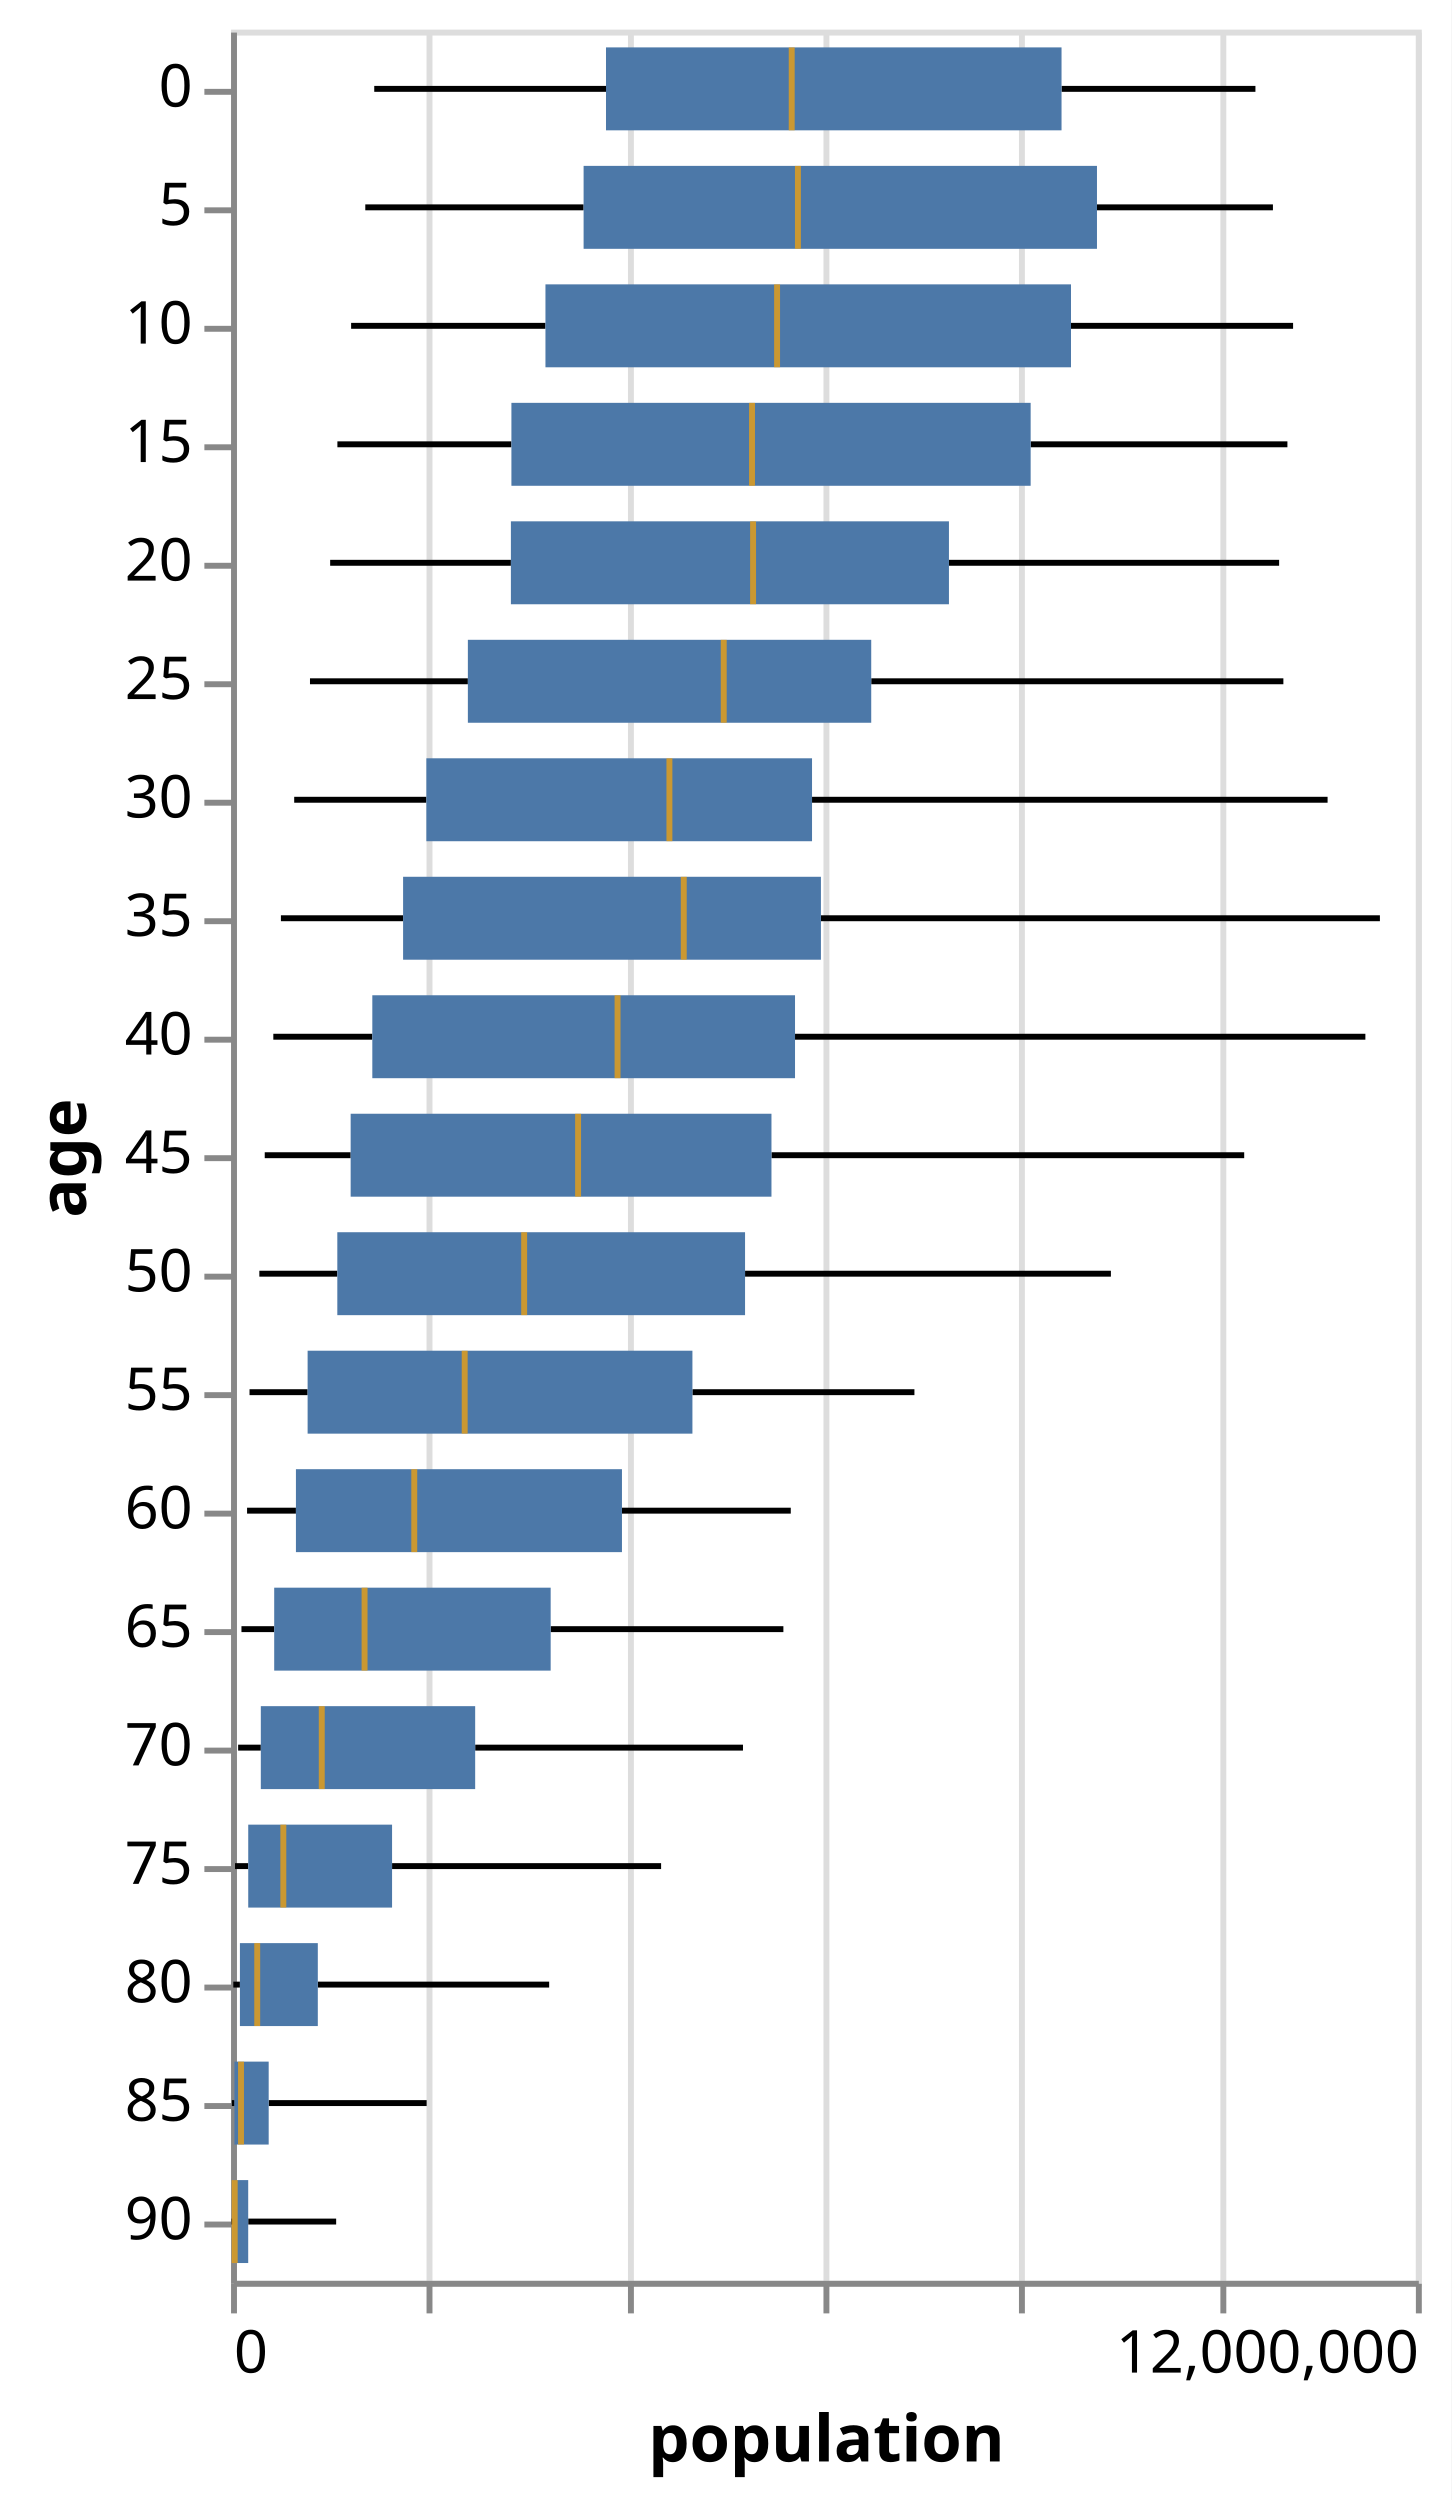
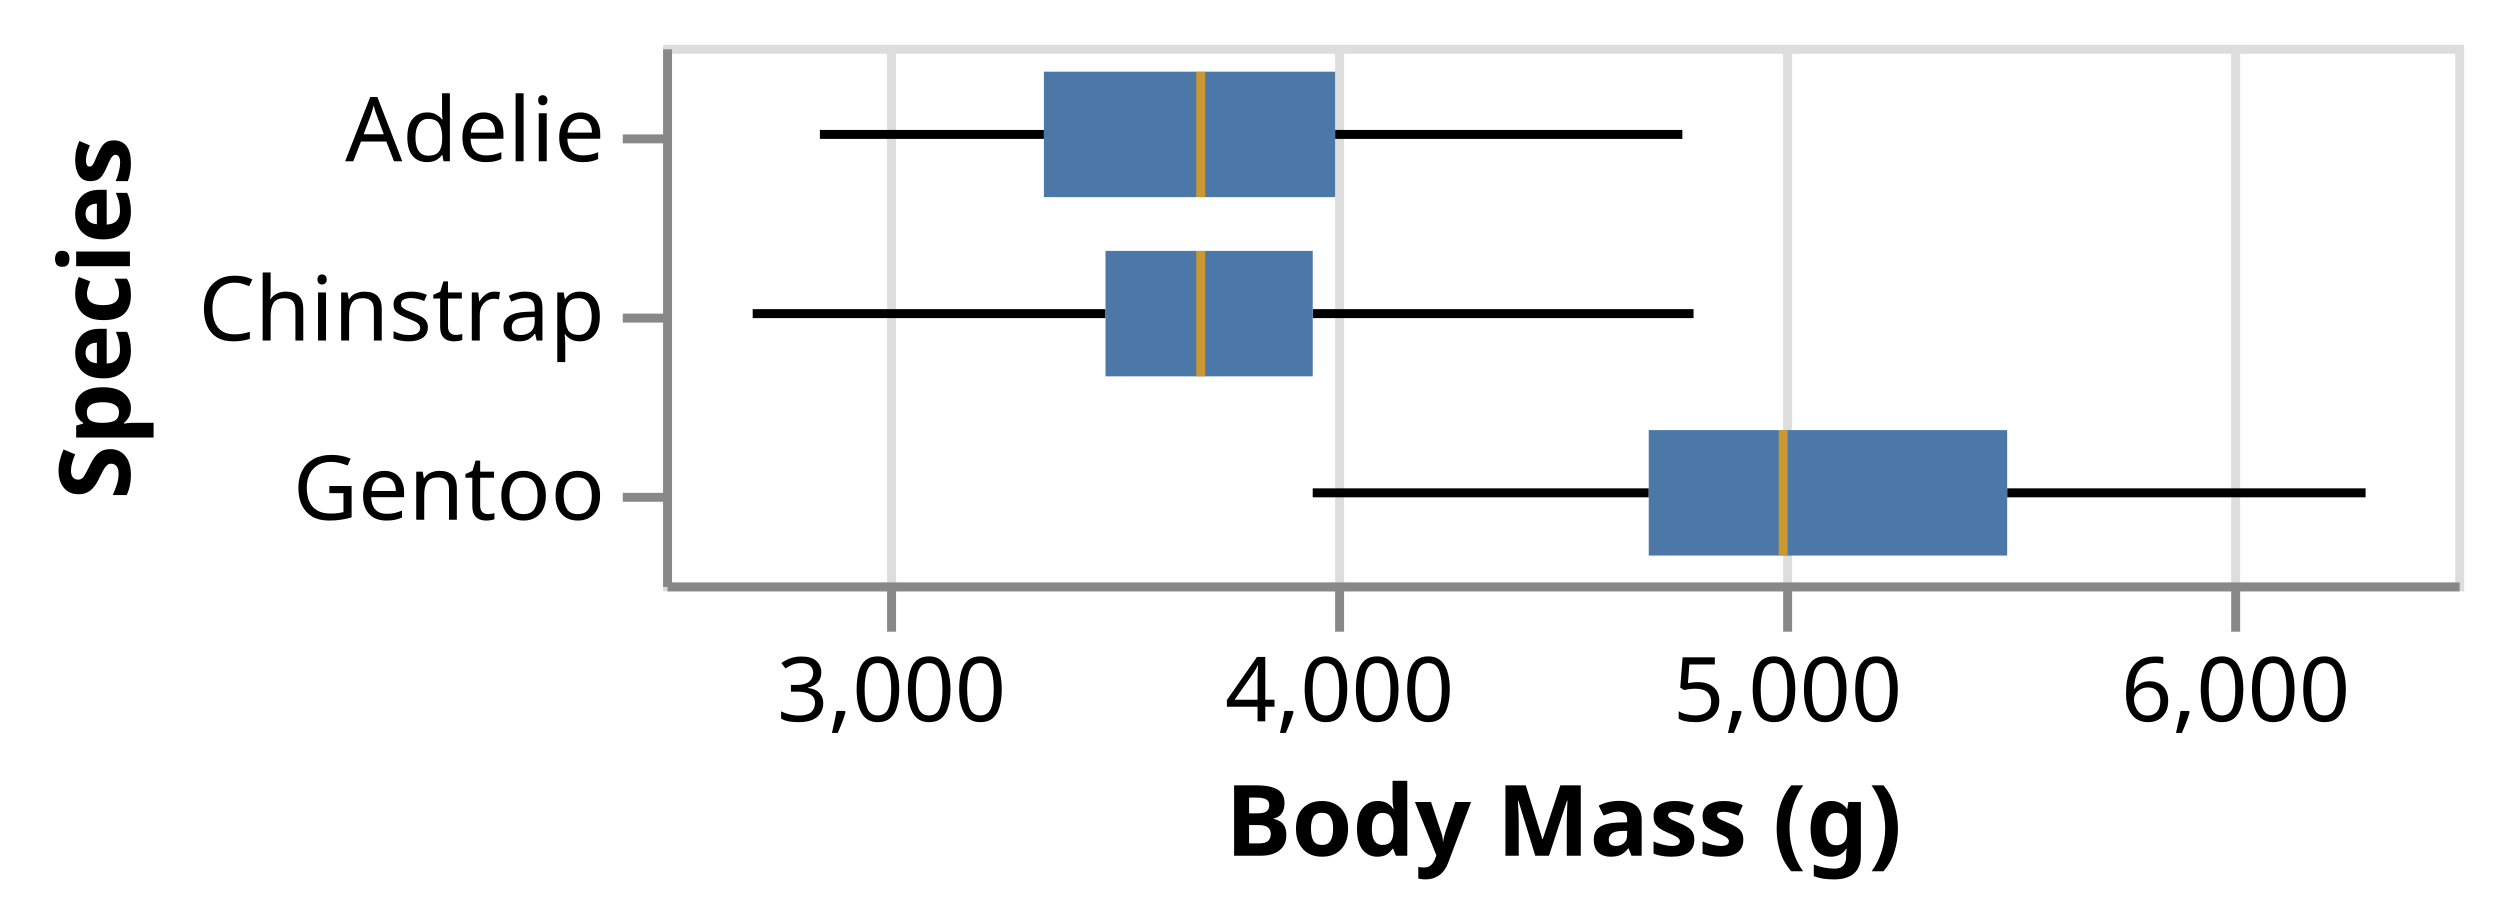
- <svg xmlns="http://www.w3.org/2000/svg" class="marks" width="245" height="422" viewBox="0 0 245 422" version="1.1">
-   <rect width="245" height="422" fill="white" />
-   <g fill="none" stroke-miterlimit="10" transform="translate(39,5)">
+ <svg xmlns="http://www.w3.org/2000/svg" class="marks" width="279" height="102" viewBox="0 0 279 102" version="1.1">
+   <rect width="279" height="102" fill="white" />
+   <g fill="none" stroke-miterlimit="10" transform="translate(74,5)">
    <g class="mark-group role-frame root" role="graphics-object" aria-roledescription="group mark container">
      <g transform="translate(0,0)">
-         <path class="background" aria-hidden="true" d="M0.5,0.5h200v380h-200Z" stroke="#ddd" />
+         <path class="background" aria-hidden="true" d="M0.5,0.5h200v60h-200Z" stroke="#ddd" />
        <g>
          <g class="mark-group role-axis" aria-hidden="true">
-             <g transform="translate(0.5,380.5)">
+             <g transform="translate(0.5,60.5)">
              <path class="background" aria-hidden="true" d="M0,0h0v0h0Z" pointer-events="none" />
              <g>
                <g class="mark-rule role-axis-grid" pointer-events="none">
-                   <line transform="translate(0,0)" x2="0" y2="-380" stroke="#ddd" stroke-width="1" opacity="1" />
-                   <line transform="translate(33,0)" x2="0" y2="-380" stroke="#ddd" stroke-width="1" opacity="1" />
-                   <line transform="translate(67,0)" x2="0" y2="-380" stroke="#ddd" stroke-width="1" opacity="1" />
-                   <line transform="translate(100,0)" x2="0" y2="-380" stroke="#ddd" stroke-width="1" opacity="1" />
-                   <line transform="translate(133,0)" x2="0" y2="-380" stroke="#ddd" stroke-width="1" opacity="1" />
-                   <line transform="translate(167,0)" x2="0" y2="-380" stroke="#ddd" stroke-width="1" opacity="1" />
-                   <line transform="translate(200,0)" x2="0" y2="-380" stroke="#ddd" stroke-width="1" opacity="1" />
+                   <line transform="translate(25,0)" x2="0" y2="-60" stroke="#ddd" stroke-width="1" opacity="1" />
+                   <line transform="translate(75,0)" x2="0" y2="-60" stroke="#ddd" stroke-width="1" opacity="1" />
+                   <line transform="translate(125,0)" x2="0" y2="-60" stroke="#ddd" stroke-width="1" opacity="1" />
+                   <line transform="translate(175,0)" x2="0" y2="-60" stroke="#ddd" stroke-width="1" opacity="1" />
                </g>
              </g>
              <path class="foreground" aria-hidden="true" d="" pointer-events="none" display="none" />
            </g>
          </g>
-           <g class="mark-group role-axis" role="graphics-symbol" aria-roledescription="axis" aria-label="X-axis titled 'population' for a linear scale with values from 0 to 12,000,000">
-             <g transform="translate(0.5,380.5)">
+           <g class="mark-group role-axis" role="graphics-symbol" aria-roledescription="axis" aria-label="X-axis titled 'Body Mass (g)' for a linear scale with values from 2,500 to 6,500">
+             <g transform="translate(0.5,60.5)">
              <path class="background" aria-hidden="true" d="M0,0h0v0h0Z" pointer-events="none" />
              <g>
                <g class="mark-rule role-axis-tick" pointer-events="none">
-                   <line transform="translate(0,0)" x2="0" y2="5" stroke="#888" stroke-width="1" opacity="1" />
-                   <line transform="translate(33,0)" x2="0" y2="5" stroke="#888" stroke-width="1" opacity="1" />
-                   <line transform="translate(67,0)" x2="0" y2="5" stroke="#888" stroke-width="1" opacity="1" />
-                   <line transform="translate(100,0)" x2="0" y2="5" stroke="#888" stroke-width="1" opacity="1" />
-                   <line transform="translate(133,0)" x2="0" y2="5" stroke="#888" stroke-width="1" opacity="1" />
-                   <line transform="translate(167,0)" x2="0" y2="5" stroke="#888" stroke-width="1" opacity="1" />
-                   <line transform="translate(200,0)" x2="0" y2="5" stroke="#888" stroke-width="1" opacity="1" />
+                   <line transform="translate(25,0)" x2="0" y2="5" stroke="#888" stroke-width="1" opacity="1" />
+                   <line transform="translate(75,0)" x2="0" y2="5" stroke="#888" stroke-width="1" opacity="1" />
+                   <line transform="translate(125,0)" x2="0" y2="5" stroke="#888" stroke-width="1" opacity="1" />
+                   <line transform="translate(175,0)" x2="0" y2="5" stroke="#888" stroke-width="1" opacity="1" />
                </g>
                <g class="mark-text role-axis-label" pointer-events="none">
-                   <text text-anchor="start" transform="translate(0,15)" font-family="sans-serif" font-size="10px" fill="#000" opacity="1">0</text>
-                   <text text-anchor="middle" transform="translate(33.33333,15)" font-family="sans-serif" font-size="10px" fill="#000" opacity="0">2,000,000</text>
-                   <text text-anchor="middle" transform="translate(66.66667,15)" font-family="sans-serif" font-size="10px" fill="#000" opacity="0">4,000,000</text>
-                   <text text-anchor="middle" transform="translate(100,15)" font-family="sans-serif" font-size="10px" fill="#000" opacity="0">6,000,000</text>
-                   <text text-anchor="middle" transform="translate(133.3333,15)" font-family="sans-serif" font-size="10px" fill="#000" opacity="0">8,000,000</text>
-                   <text text-anchor="middle" transform="translate(166.6667,15)" font-family="sans-serif" font-size="10px" fill="#000" opacity="0">10,000,000</text>
-                   <text text-anchor="end" transform="translate(200,15)" font-family="sans-serif" font-size="10px" fill="#000" opacity="1">12,000,000</text>
+                   <text text-anchor="middle" transform="translate(25,15)" font-family="sans-serif" font-size="10px" fill="#000" opacity="1">3,000</text>
+                   <text text-anchor="middle" transform="translate(75,15)" font-family="sans-serif" font-size="10px" fill="#000" opacity="1">4,000</text>
+                   <text text-anchor="middle" transform="translate(125,15)" font-family="sans-serif" font-size="10px" fill="#000" opacity="1">5,000</text>
+                   <text text-anchor="middle" transform="translate(175,15)" font-family="sans-serif" font-size="10px" fill="#000" opacity="1">6,000</text>
                </g>
                <g class="mark-rule role-axis-domain" pointer-events="none">
                  <line transform="translate(0,0)" x2="200" y2="0" stroke="#888" stroke-width="1" opacity="1" />
                </g>
                <g class="mark-text role-axis-title" pointer-events="none">
-                   <text text-anchor="middle" transform="translate(100,30)" font-family="sans-serif" font-size="11px" font-weight="bold" fill="#000" opacity="1">population</text>
+                   <text text-anchor="middle" transform="translate(100,30)" font-family="sans-serif" font-size="11px" font-weight="bold" fill="#000" opacity="1">Body Mass (g)</text>
                </g>
              </g>
              <path class="foreground" aria-hidden="true" d="" pointer-events="none" display="none" />
            </g>
          </g>
-           <g class="mark-group role-axis" role="graphics-symbol" aria-roledescription="axis" aria-label="Y-axis titled 'age' for a discrete scale with 19 values: 0, 5, 10, 15, 20, ending with 90">
+           <g class="mark-group role-axis" role="graphics-symbol" aria-roledescription="axis" aria-label="Y-axis titled 'Species' for a discrete scale with 3 values: Adelie, Chinstrap, Gentoo">
            <g transform="translate(0.5,0.5)">
              <path class="background" aria-hidden="true" d="M0,0h0v0h0Z" pointer-events="none" />
              <g>
                <g class="mark-rule role-axis-tick" pointer-events="none">
                  <line transform="translate(0,10)" x2="-5" y2="0" stroke="#888" stroke-width="1" opacity="1" />
                  <line transform="translate(0,30)" x2="-5" y2="0" stroke="#888" stroke-width="1" opacity="1" />
                  <line transform="translate(0,50)" x2="-5" y2="0" stroke="#888" stroke-width="1" opacity="1" />
-                   <line transform="translate(0,70)" x2="-5" y2="0" stroke="#888" stroke-width="1" opacity="1" />
-                   <line transform="translate(0,90)" x2="-5" y2="0" stroke="#888" stroke-width="1" opacity="1" />
-                   <line transform="translate(0,110)" x2="-5" y2="0" stroke="#888" stroke-width="1" opacity="1" />
-                   <line transform="translate(0,130)" x2="-5" y2="0" stroke="#888" stroke-width="1" opacity="1" />
-                   <line transform="translate(0,150)" x2="-5" y2="0" stroke="#888" stroke-width="1" opacity="1" />
-                   <line transform="translate(0,170)" x2="-5" y2="0" stroke="#888" stroke-width="1" opacity="1" />
-                   <line transform="translate(0,190)" x2="-5" y2="0" stroke="#888" stroke-width="1" opacity="1" />
-                   <line transform="translate(0,210)" x2="-5" y2="0" stroke="#888" stroke-width="1" opacity="1" />
-                   <line transform="translate(0,230)" x2="-5" y2="0" stroke="#888" stroke-width="1" opacity="1" />
-                   <line transform="translate(0,250)" x2="-5" y2="0" stroke="#888" stroke-width="1" opacity="1" />
-                   <line transform="translate(0,270)" x2="-5" y2="0" stroke="#888" stroke-width="1" opacity="1" />
-                   <line transform="translate(0,290)" x2="-5" y2="0" stroke="#888" stroke-width="1" opacity="1" />
-                   <line transform="translate(0,310)" x2="-5" y2="0" stroke="#888" stroke-width="1" opacity="1" />
-                   <line transform="translate(0,330)" x2="-5" y2="0" stroke="#888" stroke-width="1" opacity="1" />
-                   <line transform="translate(0,350)" x2="-5" y2="0" stroke="#888" stroke-width="1" opacity="1" />
-                   <line transform="translate(0,370)" x2="-5" y2="0" stroke="#888" stroke-width="1" opacity="1" />
                </g>
                <g class="mark-text role-axis-label" pointer-events="none">
-                   <text text-anchor="end" transform="translate(-7,12.5)" font-family="sans-serif" font-size="10px" fill="#000" opacity="1">0</text>
-                   <text text-anchor="end" transform="translate(-7,32.5)" font-family="sans-serif" font-size="10px" fill="#000" opacity="1">5</text>
-                   <text text-anchor="end" transform="translate(-7,52.5)" font-family="sans-serif" font-size="10px" fill="#000" opacity="1">10</text>
-                   <text text-anchor="end" transform="translate(-7,72.5)" font-family="sans-serif" font-size="10px" fill="#000" opacity="1">15</text>
-                   <text text-anchor="end" transform="translate(-7,92.5)" font-family="sans-serif" font-size="10px" fill="#000" opacity="1">20</text>
-                   <text text-anchor="end" transform="translate(-7,112.5)" font-family="sans-serif" font-size="10px" fill="#000" opacity="1">25</text>
-                   <text text-anchor="end" transform="translate(-7,132.5)" font-family="sans-serif" font-size="10px" fill="#000" opacity="1">30</text>
-                   <text text-anchor="end" transform="translate(-7,152.5)" font-family="sans-serif" font-size="10px" fill="#000" opacity="1">35</text>
-                   <text text-anchor="end" transform="translate(-7,172.5)" font-family="sans-serif" font-size="10px" fill="#000" opacity="1">40</text>
-                   <text text-anchor="end" transform="translate(-7,192.5)" font-family="sans-serif" font-size="10px" fill="#000" opacity="1">45</text>
-                   <text text-anchor="end" transform="translate(-7,212.5)" font-family="sans-serif" font-size="10px" fill="#000" opacity="1">50</text>
-                   <text text-anchor="end" transform="translate(-7,232.5)" font-family="sans-serif" font-size="10px" fill="#000" opacity="1">55</text>
-                   <text text-anchor="end" transform="translate(-7,252.5)" font-family="sans-serif" font-size="10px" fill="#000" opacity="1">60</text>
-                   <text text-anchor="end" transform="translate(-7,272.5)" font-family="sans-serif" font-size="10px" fill="#000" opacity="1">65</text>
-                   <text text-anchor="end" transform="translate(-7,292.5)" font-family="sans-serif" font-size="10px" fill="#000" opacity="1">70</text>
-                   <text text-anchor="end" transform="translate(-7,312.5)" font-family="sans-serif" font-size="10px" fill="#000" opacity="1">75</text>
-                   <text text-anchor="end" transform="translate(-7,332.5)" font-family="sans-serif" font-size="10px" fill="#000" opacity="1">80</text>
-                   <text text-anchor="end" transform="translate(-7,352.5)" font-family="sans-serif" font-size="10px" fill="#000" opacity="1">85</text>
-                   <text text-anchor="end" transform="translate(-7,372.5)" font-family="sans-serif" font-size="10px" fill="#000" opacity="1">90</text>
+                   <text text-anchor="end" transform="translate(-7,12.5)" font-family="sans-serif" font-size="10px" fill="#000" opacity="1">Adelie</text>
+                   <text text-anchor="end" transform="translate(-7,32.5)" font-family="sans-serif" font-size="10px" fill="#000" opacity="1">Chinstrap</text>
+                   <text text-anchor="end" transform="translate(-7,52.5)" font-family="sans-serif" font-size="10px" fill="#000" opacity="1">Gentoo</text>
                </g>
                <g class="mark-rule role-axis-domain" pointer-events="none">
-                   <line transform="translate(0,0)" x2="0" y2="380" stroke="#888" stroke-width="1" opacity="1" />
+                   <line transform="translate(0,0)" x2="0" y2="60" stroke="#888" stroke-width="1" opacity="1" />
                </g>
                <g class="mark-text role-axis-title" pointer-events="none">
-                   <text text-anchor="middle" transform="translate(-23,190) rotate(-90) translate(0,-2)" font-family="sans-serif" font-size="11px" font-weight="bold" fill="#000" opacity="1">age</text>
+                   <text text-anchor="middle" transform="translate(-58,30) rotate(-90) translate(0,-2)" font-family="sans-serif" font-size="11px" font-weight="bold" fill="#000" opacity="1">Species</text>
                </g>
              </g>
              <path class="foreground" aria-hidden="true" d="" pointer-events="none" display="none" />
            </g>
          </g>
          <g class="mark-rule role-mark layer_0_marks" aria-hidden="true">
-             <line transform="translate(24.17293,10)" x2="39.119" y2="0" stroke="black" />
-             <line transform="translate(22.66113,30)" x2="36.851" y2="0" stroke="black" />
-             <line transform="translate(20.26857,50)" x2="32.804" y2="0" stroke="black" />
-             <line transform="translate(17.95222,70)" x2="29.374" y2="0" stroke="black" />
-             <line transform="translate(16.73068,90)" x2="30.508" y2="0" stroke="black" />
-             <line transform="translate(13.3247,110)" x2="26.651" y2="0" stroke="black" />
-             <line transform="translate(10.6606,130)" x2="22.308" y2="0" stroke="black" />
-             <line transform="translate(8.416867,150)" x2="20.625" y2="0" stroke="black" />
-             <line transform="translate(7.136417,170)" x2="16.711" y2="0" stroke="black" />
-             <line transform="translate(5.687567,190)" x2="14.504" y2="0" stroke="black" />
-             <line transform="translate(4.776333,210)" x2="13.163" y2="0" stroke="black" />
-             <line transform="translate(3.120133,230)" x2="9.805" y2="0" stroke="black" />
-             <line transform="translate(2.703933,250)" x2="8.248" y2="0" stroke="black" />
-             <line transform="translate(1.7589,270)" x2="5.526" y2="0" stroke="black" />
-             <line transform="translate(1.196033,290)" x2="3.83" y2="0" stroke="black" />
-             <line transform="translate(0.6704833,310)" x2="2.231" y2="0" stroke="black" />
-             <line transform="translate(0.3824833,330)" x2="1.115" y2="0" stroke="black" />
-             <line transform="translate(0.1364333,350)" x2="0.437" y2="0" stroke="black" />
-             <line transform="translate(0.08765,370)" x2="0.166" y2="0" stroke="black" />
+             <line transform="translate(17.5,10)" x2="25" y2="0" stroke="black" />
+             <line transform="translate(10,30)" x2="39.375" y2="0" stroke="black" />
+             <line transform="translate(72.5,50)" x2="37.5" y2="0" stroke="black" />
          </g>
          <g class="mark-rule role-mark layer_1_marks" aria-hidden="true">
-             <line transform="translate(140.1874,10)" x2="32.729" y2="0" stroke="black" />
-             <line transform="translate(146.1691,30)" x2="29.7" y2="0" stroke="black" />
-             <line transform="translate(141.7849,50)" x2="37.488" y2="0" stroke="black" />
-             <line transform="translate(134.9745,70)" x2="43.34" y2="0" stroke="black" />
-             <line transform="translate(121.1817,90)" x2="55.734" y2="0" stroke="black" />
-             <line transform="translate(108.0635,110)" x2="69.57" y2="0" stroke="black" />
-             <line transform="translate(98.07073,130)" x2="87.025" y2="0" stroke="black" />
-             <line transform="translate(99.57171,150)" x2="94.356" y2="0" stroke="black" />
-             <line transform="translate(95.19901,170)" x2="96.277" y2="0" stroke="black" />
-             <line transform="translate(91.22392,190)" x2="79.797" y2="0" stroke="black" />
-             <line transform="translate(86.76575,210)" x2="61.753" y2="0" stroke="black" />
-             <line transform="translate(77.88171,230)" x2="37.473" y2="0" stroke="black" />
-             <line transform="translate(65.98653,250)" x2="28.496" y2="0" stroke="black" />
-             <line transform="translate(53.95293,270)" x2="39.282" y2="0" stroke="black" />
-             <line transform="translate(41.20943,290)" x2="45.205" y2="0" stroke="black" />
-             <line transform="translate(27.18076,310)" x2="45.413" y2="0" stroke="black" />
-             <line transform="translate(14.64757,330)" x2="39.051" y2="0" stroke="black" />
-             <line transform="translate(6.353496,350)" x2="26.666" y2="0" stroke="black" />
-             <line transform="translate(2.897,370)" x2="14.846" y2="0" stroke="black" />
+             <line transform="translate(75,10)" x2="38.75" y2="0" stroke="black" />
+             <line transform="translate(72.5,30)" x2="42.5" y2="0" stroke="black" />
+             <line transform="translate(150,50)" x2="40" y2="0" stroke="black" />
          </g>
          <g class="mark-rect role-mark layer_2_marks" aria-hidden="true">
-             <path d="M63.292,3h76.895v14h-76.895Z" fill="#4c78a8" />
-             <path d="M59.512,23h86.657v14h-86.657Z" fill="#4c78a8" />
-             <path d="M53.073,43h88.712v14h-88.712Z" fill="#4c78a8" />
-             <path d="M47.326,63h87.648v14h-87.648Z" fill="#4c78a8" />
-             <path d="M47.239,83h73.943v14h-73.943Z" fill="#4c78a8" />
-             <path d="M39.976,103h68.088v14h-68.088Z" fill="#4c78a8" />
-             <path d="M32.969,123h65.102v14h-65.102Z" fill="#4c78a8" />
-             <path d="M29.042,143h70.53v14h-70.53Z" fill="#4c78a8" />
-             <path d="M23.847,163h71.352v14h-71.352Z" fill="#4c78a8" />
-             <path d="M20.191,183h71.032v14h-71.032Z" fill="#4c78a8" />
-             <path d="M17.939,203h68.826v14h-68.826Z" fill="#4c78a8" />
-             <path d="M12.925,223h64.956v14h-64.956Z" fill="#4c78a8" />
-             <path d="M10.952,243h55.035v14h-55.035Z" fill="#4c78a8" />
-             <path d="M7.285,263h46.668v14h-46.668Z" fill="#4c78a8" />
-             <path d="M5.026,283h36.183v14h-36.183Z" fill="#4c78a8" />
-             <path d="M2.902,303h24.279v14h-24.279Z" fill="#4c78a8" />
-             <path d="M1.497,323h13.15v14h-13.15Z" fill="#4c78a8" />
-             <path d="M0.574,343h5.78v14h-5.78Z" fill="#4c78a8" />
-             <path d="M0.254,363h2.643v14h-2.643Z" fill="#4c78a8" />
+             <path d="M42.5,3h32.5v14h-32.5Z" fill="#4c78a8" />
+             <path d="M49.375,23h23.125v14h-23.125Z" fill="#4c78a8" />
+             <path d="M110,43h40v14h-40Z" fill="#4c78a8" />
          </g>
          <g class="mark-rect role-mark layer_3_marks" role="graphics-object" aria-roledescription="rect mark container">
-             <path aria-label="population: 5678387; age: 0; Max of people: 10374975; Q3 of people: 8411246.25; Median of people: 5678387; Q1 of people: 3797545.5; Min of people: 1450376" role="graphics-symbol" aria-roledescription="box" d="M94.14,3h1v14h-1Z" fill="orange" opacity="0.7" />
-             <path aria-label="population: 5741484; age: 5; Max of people: 10552146; Q3 of people: 8770148.75; Median of people: 5741484; Q1 of people: 3570748; Min of people: 1359668" role="graphics-symbol" aria-roledescription="box" d="M95.191,23h1v14h-1Z" fill="orange" opacity="0.7" />
-             <path aria-label="population: 5530289.5; age: 10; Max of people: 10756403; Q3 of people: 8507096; Median of people: 5530289.5; Q1 of people: 3184380.25; Min of people: 1216114" role="graphics-symbol" aria-roledescription="box" d="M91.671,43h1v14h-1Z" fill="orange" opacity="0.7" />
-             <path aria-label="population: 5276435.5; age: 15; Max of people: 10698856; Q3 of people: 8098468.75; Median of people: 5276435.5; Q1 of people: 2839575; Min of people: 1077133" role="graphics-symbol" aria-roledescription="box" d="M87.441,63h1v14h-1Z" fill="orange" opacity="0.7" />
-             <path aria-label="population: 5287188; age: 20; Max of people: 10614947; Q3 of people: 7270902; Median of people: 5287188; Q1 of people: 2834344.5; Min of people: 1003841" role="graphics-symbol" aria-roledescription="box" d="M87.62,83h1v14h-1Z" fill="orange" opacity="0.7" />
-             <path aria-label="population: 4990041; age: 25; Max of people: 10658027; Q3 of people: 6483808.75; Median of people: 4990041; Q1 of people: 2398558.75; Min of people: 799482" role="graphics-symbol" aria-roledescription="box" d="M82.667,103h1v14h-1Z" fill="orange" opacity="0.7" />
-             <path aria-label="population: 4439810.5; age: 30; Max of people: 11105750; Q3 of people: 5884243.75; Median of people: 4439810.5; Q1 of people: 1978123.75; Min of people: 639636" role="graphics-symbol" aria-roledescription="box" d="M73.497,123h1v14h-1Z" fill="orange" opacity="0.7" />
-             <path aria-label="population: 4585153.5; age: 35; Max of people: 11635647; Q3 of people: 5974302.5; Median of people: 4585153.5; Q1 of people: 1742513.25; Min of people: 505012" role="graphics-symbol" aria-roledescription="box" d="M75.919,143h1v14h-1Z" fill="orange" opacity="0.7" />
-             <path aria-label="population: 3914580.5; age: 40; Max of people: 11488578; Q3 of people: 5711940.5; Median of people: 3914580.5; Q1 of people: 1430823; Min of people: 428185" role="graphics-symbol" aria-roledescription="box" d="M64.743,163h1v14h-1Z" fill="orange" opacity="0.7" />
-             <path aria-label="population: 3514855; age: 45; Max of people: 10261253; Q3 of people: 5473435.5; Median of people: 3514855; Q1 of people: 1211486; Min of people: 341254" role="graphics-symbol" aria-roledescription="box" d="M58.081,183h1v14h-1Z" fill="orange" opacity="0.7" />
-             <path aria-label="population: 2968649.5; age: 50; Max of people: 8911133; Q3 of people: 5205945; Median of people: 2968649.5; Q1 of people: 1076358.25; Min of people: 286580" role="graphics-symbol" aria-roledescription="box" d="M48.977,203h1v14h-1Z" fill="orange" opacity="0.7" />
-             <path aria-label="population: 2366345.5; age: 55; Max of people: 6921268; Q3 of people: 4672902.75; Median of people: 2366345.5; Q1 of people: 775518.25; Min of people: 187208" role="graphics-symbol" aria-roledescription="box" d="M38.939,223h1v14h-1Z" fill="orange" opacity="0.7" />
-             <path aria-label="population: 1855539.5; age: 60; Max of people: 5668961; Q3 of people: 3959192; Median of people: 1855539.5; Q1 of people: 657100.5; Min of people: 162236" role="graphics-symbol" aria-roledescription="box" d="M30.426,243h1v14h-1Z" fill="orange" opacity="0.7" />
-             <path aria-label="population: 1352293.5; age: 65; Max of people: 5594108; Q3 of people: 3237175.75; Median of people: 1352293.5; Q1 of people: 437101.5; Min of people: 105534" role="graphics-symbol" aria-roledescription="box" d="M22.038,263h1v14h-1Z" fill="orange" opacity="0.7" />
-             <path aria-label="population: 918777; age: 70; Max of people: 5184855; Q3 of people: 2472565.75; Median of people: 918777; Q1 of people: 301568.25; Min of people: 71762" role="graphics-symbol" aria-roledescription="box" d="M14.813,283h1v14h-1Z" fill="orange" opacity="0.7" />
-             <path aria-label="population: 529545.5; age: 75; Max of people: 4355644; Q3 of people: 1630845.5; Median of people: 529545.5; Q1 of people: 174104.5; Min of people: 40229" role="graphics-symbol" aria-roledescription="box" d="M8.326,303h1v14h-1Z" fill="orange" opacity="0.7" />
-             <path aria-label="population: 265143.5; age: 80; Max of people: 3221898; Q3 of people: 878854.25; Median of people: 265143.5; Q1 of people: 89826.25; Min of people: 22949" role="graphics-symbol" aria-roledescription="box" d="M3.919,323h1v14h-1Z" fill="orange" opacity="0.7" />
-             <path aria-label="population: 101019.5; age: 85; Max of people: 1981156; Q3 of people: 381209.75; Median of people: 101019.5; Q1 of people: 34422.25; Min of people: 8186" role="graphics-symbol" aria-roledescription="box" d="M1.184,343h1v14h-1Z" fill="orange" opacity="0.7" />
-             <path aria-label="population: 37174; age: 90; Max of people: 1064581; Q3 of people: 173820; Median of people: 37174; Q1 of people: 15235.75; Min of people: 5259" role="graphics-symbol" aria-roledescription="box" d="M0.12,363h1v14h-1Z" fill="orange" opacity="0.7" />
+             <path aria-label="Body Mass (g): 3700; Species: Adelie; Max of Body Mass (g): 4775; Q3 of Body Mass (g): 4000; Median of Body Mass (g): 3700; Q1 of Body Mass (g): 3350; Min of Body Mass (g): 2850" role="graphics-symbol" aria-roledescription="box" d="M59.5,3h1v14h-1Z" fill="orange" opacity="0.7" />
+             <path aria-label="Body Mass (g): 3700; Species: Chinstrap; Max of Body Mass (g): 4800; Q3 of Body Mass (g): 3950; Median of Body Mass (g): 3700; Q1 of Body Mass (g): 3487.5; Min of Body Mass (g): 2700" role="graphics-symbol" aria-roledescription="box" d="M59.5,23h1v14h-1Z" fill="orange" opacity="0.7" />
+             <path aria-label="Body Mass (g): 5000; Species: Gentoo; Max of Body Mass (g): 6300; Q3 of Body Mass (g): 5500; Median of Body Mass (g): 5000; Q1 of Body Mass (g): 4700; Min of Body Mass (g): 3950" role="graphics-symbol" aria-roledescription="box" d="M124.5,43h1v14h-1Z" fill="orange" opacity="0.7" />
          </g>
        </g>
        <path class="foreground" aria-hidden="true" d="" display="none" />
      </g>
    </g>
  </g>
</svg>
